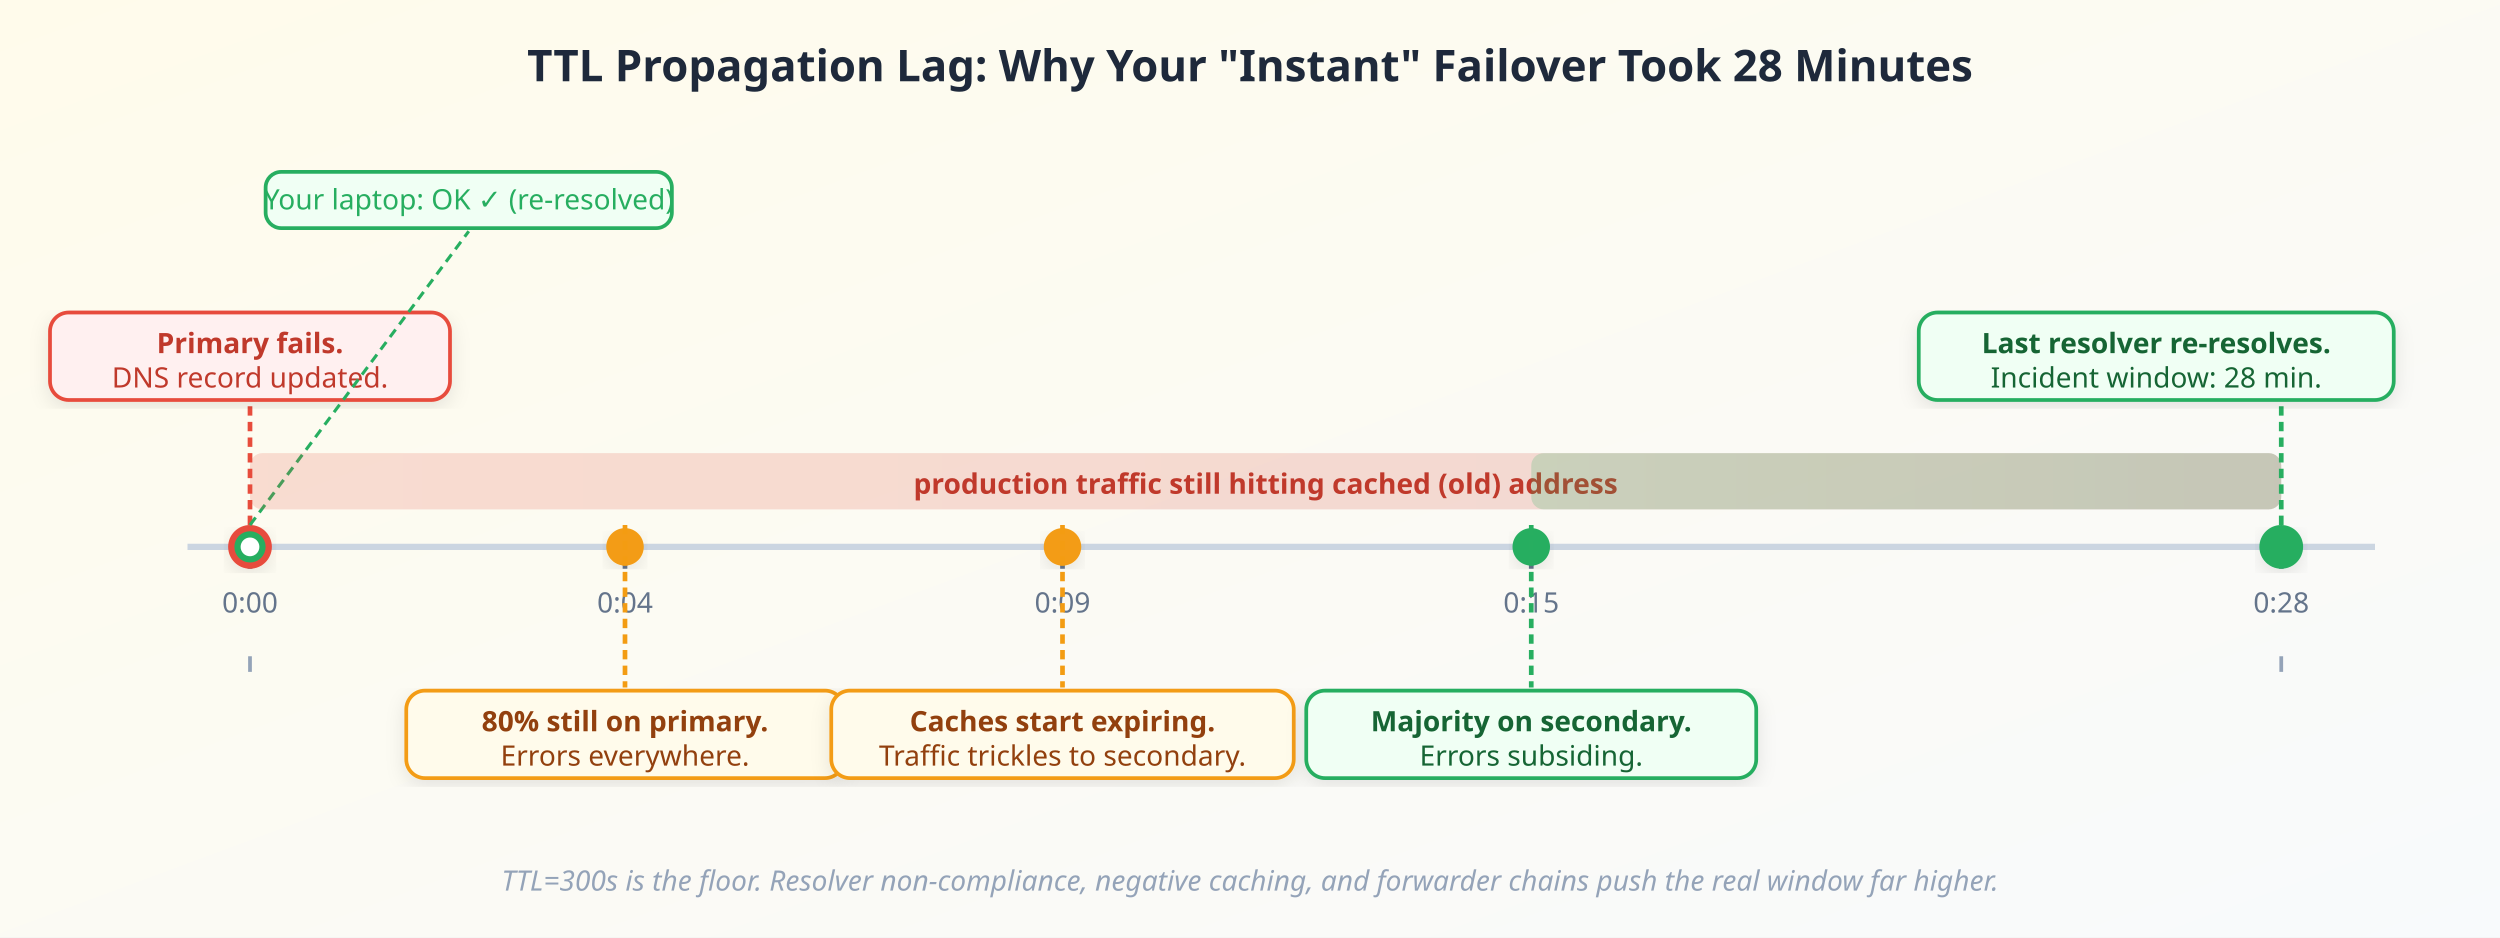
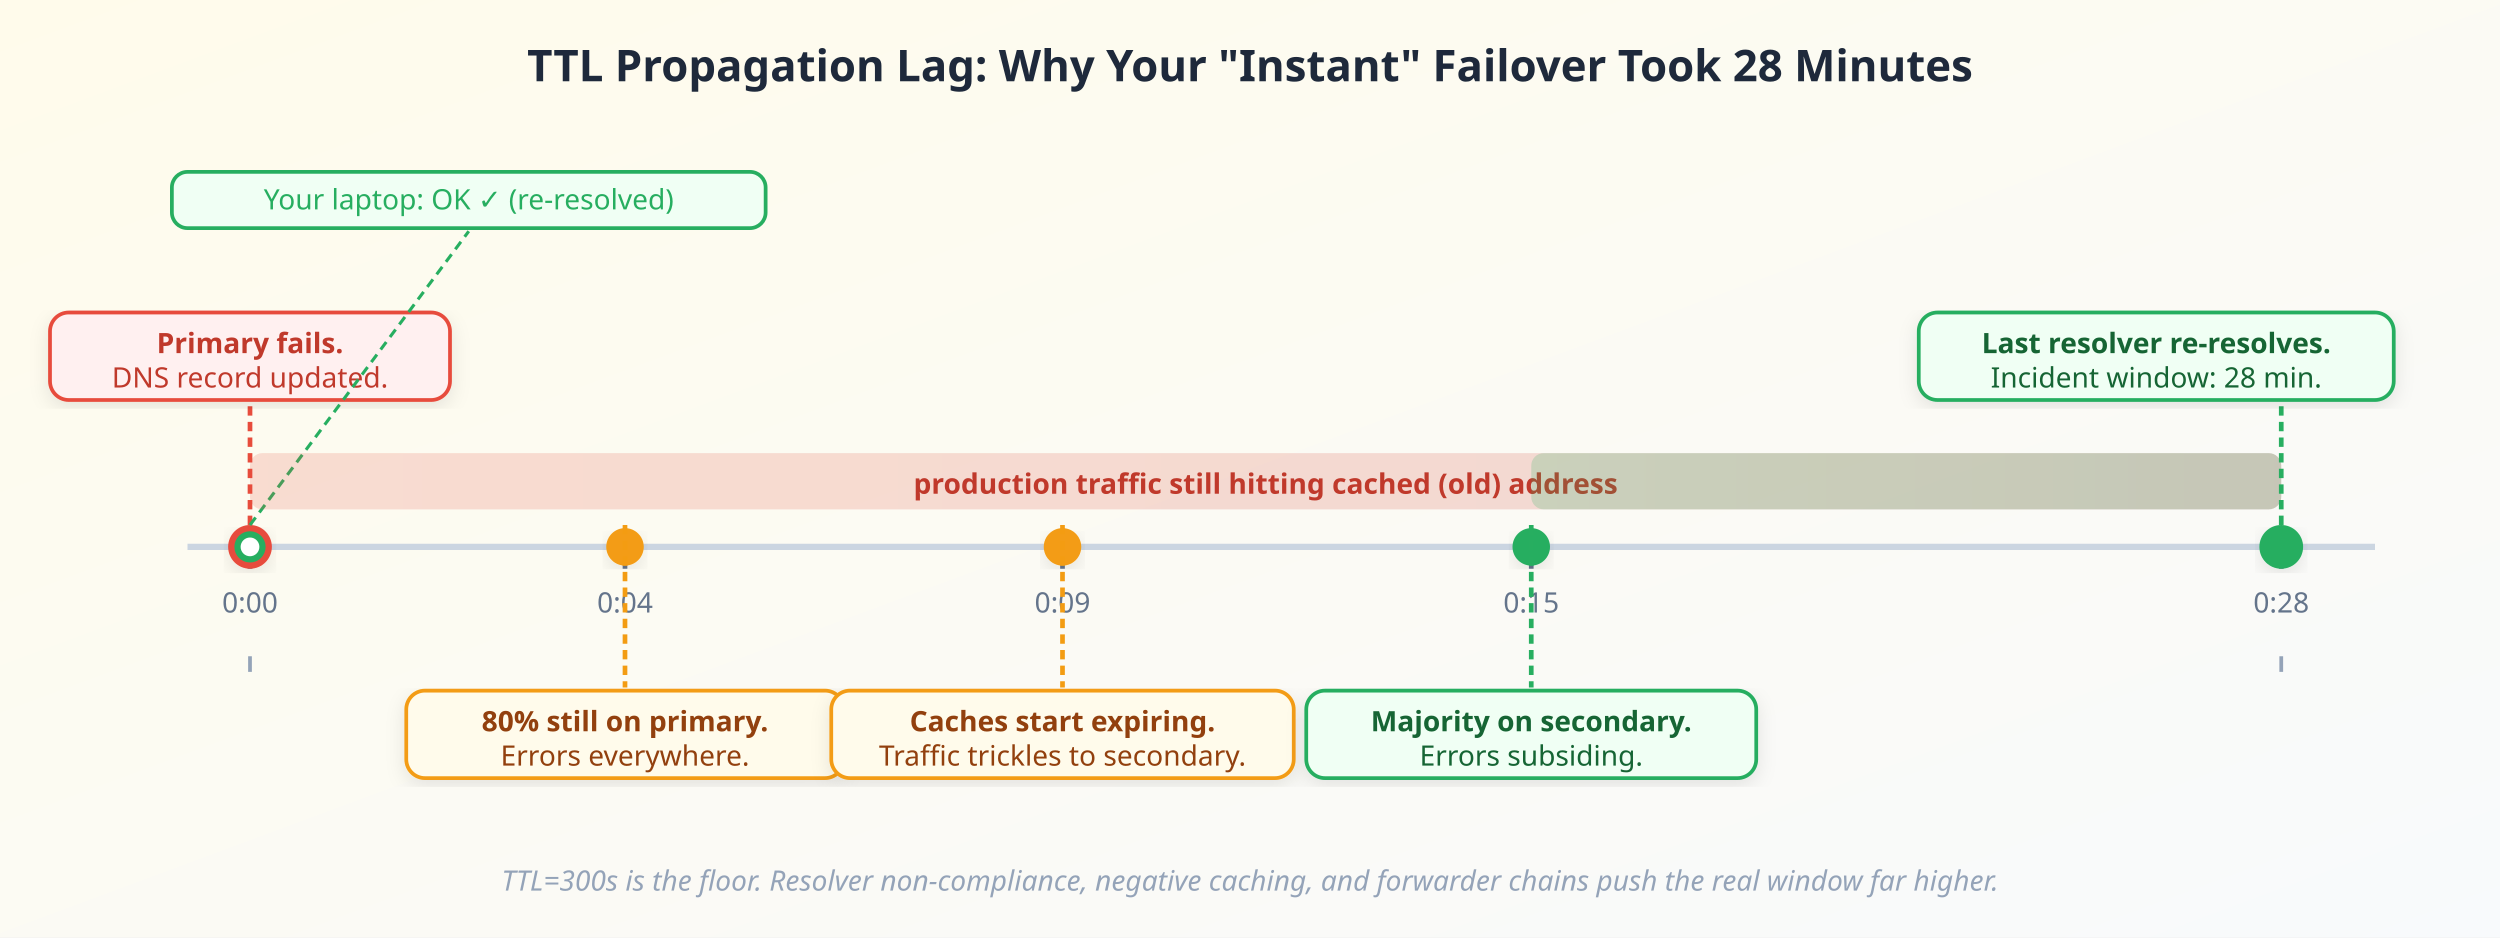
<svg xmlns="http://www.w3.org/2000/svg" width="800" height="300" viewBox="0 0 800 300" font-family="'Segoe UI',system-ui,sans-serif">
  <defs>
    <style>
      @keyframes fillR { from { width: 0; } to { width: 100%; } }
      @keyframes fadein { from { opacity:0; } to { opacity:1; } }
    </style>
    <linearGradient id="bg3" x1="0" y1="0" x2="1" y2="1" gradientUnits="objectBoundingBox">
      <stop offset="0%" stop-color="#fffbeb" />
      <stop offset="100%" stop-color="#f8fafc" />
    </linearGradient>
    <linearGradient id="redBar" x1="0" y1="0" x2="1" y2="0">
      <stop offset="0%" stop-color="#e74c3c" />
      <stop offset="100%" stop-color="#c0392b" />
    </linearGradient>
    <linearGradient id="greenBar" x1="0" y1="0" x2="1" y2="0">
      <stop offset="0%" stop-color="#27ae60" />
      <stop offset="100%" stop-color="#1e8449" />
    </linearGradient>
    <filter id="sh3">
      <feDropShadow dx="0" dy="2" stdDeviation="3" flood-color="#00000018" />
    </filter>
  </defs>
  <rect width="800" height="300" fill="url(#bg3)" />
  <text x="400" y="26" text-anchor="middle" fill="#1e293b" font-size="14" font-weight="700">TTL Propagation Lag: Why Your "Instant" Failover Took 28 Minutes</text>
  <line x1="60" y1="175" x2="760" y2="175" stroke="#cbd5e1" stroke-width="2" />
  <line x1="80" y1="170" x2="80" y2="182" stroke="#64748b" stroke-width="1.5" />
  <text x="80" y="196" text-anchor="middle" fill="#64748b" font-size="9">0:00</text>
  <line x1="200" y1="170" x2="200" y2="182" stroke="#64748b" stroke-width="1.5" />
  <text x="200" y="196" text-anchor="middle" fill="#64748b" font-size="9">0:04</text>
  <line x1="340" y1="170" x2="340" y2="182" stroke="#64748b" stroke-width="1.5" />
  <text x="340" y="196" text-anchor="middle" fill="#64748b" font-size="9">0:09</text>
  <line x1="490" y1="170" x2="490" y2="182" stroke="#64748b" stroke-width="1.5" />
  <text x="490" y="196" text-anchor="middle" fill="#64748b" font-size="9">0:15</text>
  <line x1="730" y1="170" x2="730" y2="182" stroke="#64748b" stroke-width="1.5" />
  <text x="730" y="196" text-anchor="middle" fill="#64748b" font-size="9">0:28</text>
  <circle cx="80" cy="175" r="7" fill="#e74c3c" filter="url(#sh3)" />
  <line x1="80" y1="168" x2="80" y2="130" stroke="#e74c3c" stroke-width="1.5" stroke-dasharray="3 2" />
  <rect x="16" y="100" width="128" height="28" rx="6" fill="#fff0f0" stroke="#e74c3c" stroke-width="1.2" filter="url(#sh3)" />
  <text x="80" y="113" text-anchor="middle" fill="#c0392b" font-size="9" font-weight="700">Primary fails.</text>
  <text x="80" y="124" text-anchor="middle" fill="#c0392b" font-size="9">DNS record updated.</text>
  <circle cx="80" cy="175" r="4" fill="white" stroke="#27ae60" stroke-width="2" />
-   <rect x="85" y="55" width="130" height="18" rx="5" fill="#f0fff4" stroke="#27ae60" stroke-width="1.2" />
+   <rect x="55" y="55" width="190" height="18" rx="5" fill="#f0fff4" stroke="#27ae60" stroke-width="1.2" />
  <text x="150" y="67" text-anchor="middle" fill="#27ae60" font-size="9">Your laptop: OK ✓  (re-resolved)</text>
  <line x1="80" y1="168" x2="150" y2="74" stroke="#27ae60" stroke-width="1" stroke-dasharray="3 2" />
  <rect x="80" y="145" width="650" height="18" rx="4" fill="url(#redBar)" opacity="0.18" />
  <text x="405" y="158" text-anchor="middle" fill="#c0392b" font-size="9" font-weight="600">production traffic still hitting cached (old) address</text>
  <circle cx="200" cy="175" r="6" fill="#f39c12" filter="url(#sh3)" />
  <line x1="200" y1="168" x2="200" y2="220" stroke="#f39c12" stroke-width="1.5" stroke-dasharray="3 2" />
  <rect x="130" y="221" width="140" height="28" rx="6" fill="#fffbeb" stroke="#f39c12" stroke-width="1.2" filter="url(#sh3)" />
  <text x="200" y="234" text-anchor="middle" fill="#92400e" font-size="9" font-weight="700">80% still on primary.</text>
  <text x="200" y="245" text-anchor="middle" fill="#92400e" font-size="9">Errors everywhere.</text>
  <circle cx="340" cy="175" r="6" fill="#f39c12" filter="url(#sh3)" />
  <line x1="340" y1="168" x2="340" y2="220" stroke="#f39c12" stroke-width="1.5" stroke-dasharray="3 2" />
  <rect x="266" y="221" width="148" height="28" rx="6" fill="#fffbeb" stroke="#f39c12" stroke-width="1.2" filter="url(#sh3)" />
  <text x="340" y="234" text-anchor="middle" fill="#92400e" font-size="9" font-weight="700">Caches start expiring.</text>
  <text x="340" y="245" text-anchor="middle" fill="#92400e" font-size="9">Traffic trickles to secondary.</text>
  <rect x="490" y="145" width="240" height="18" rx="4" fill="url(#greenBar)" opacity="0.2" />
  <circle cx="490" cy="175" r="6" fill="#27ae60" filter="url(#sh3)" />
  <line x1="490" y1="168" x2="490" y2="220" stroke="#27ae60" stroke-width="1.5" stroke-dasharray="3 2" />
  <rect x="418" y="221" width="144" height="28" rx="6" fill="#f0fff4" stroke="#27ae60" stroke-width="1.2" filter="url(#sh3)" />
  <text x="490" y="234" text-anchor="middle" fill="#166534" font-size="9" font-weight="700">Majority on secondary.</text>
  <text x="490" y="245" text-anchor="middle" fill="#166534" font-size="9">Errors subsiding.</text>
  <circle cx="730" cy="175" r="7" fill="#27ae60" filter="url(#sh3)" />
  <line x1="730" y1="168" x2="730" y2="130" stroke="#27ae60" stroke-width="1.5" stroke-dasharray="3 2" />
  <rect x="614" y="100" width="152" height="28" rx="6" fill="#f0fff4" stroke="#27ae60" stroke-width="1.2" filter="url(#sh3)" />
  <text x="690" y="113" text-anchor="middle" fill="#166534" font-size="9" font-weight="700">Last resolver re-resolves.</text>
  <text x="690" y="124" text-anchor="middle" fill="#166534" font-size="9">Incident window: 28 min.</text>
  <line x1="80" y1="210" x2="80" y2="215" stroke="#94a3b8" stroke-width="1.2" />
  <line x1="730" y1="210" x2="730" y2="215" stroke="#94a3b8" stroke-width="1.2" />
  <text x="400" y="285" text-anchor="middle" fill="#94a3b8" font-size="9" font-style="italic">TTL=300s is the floor. Resolver non-compliance, negative caching, and forwarder chains push the real window far higher.</text>
</svg>
